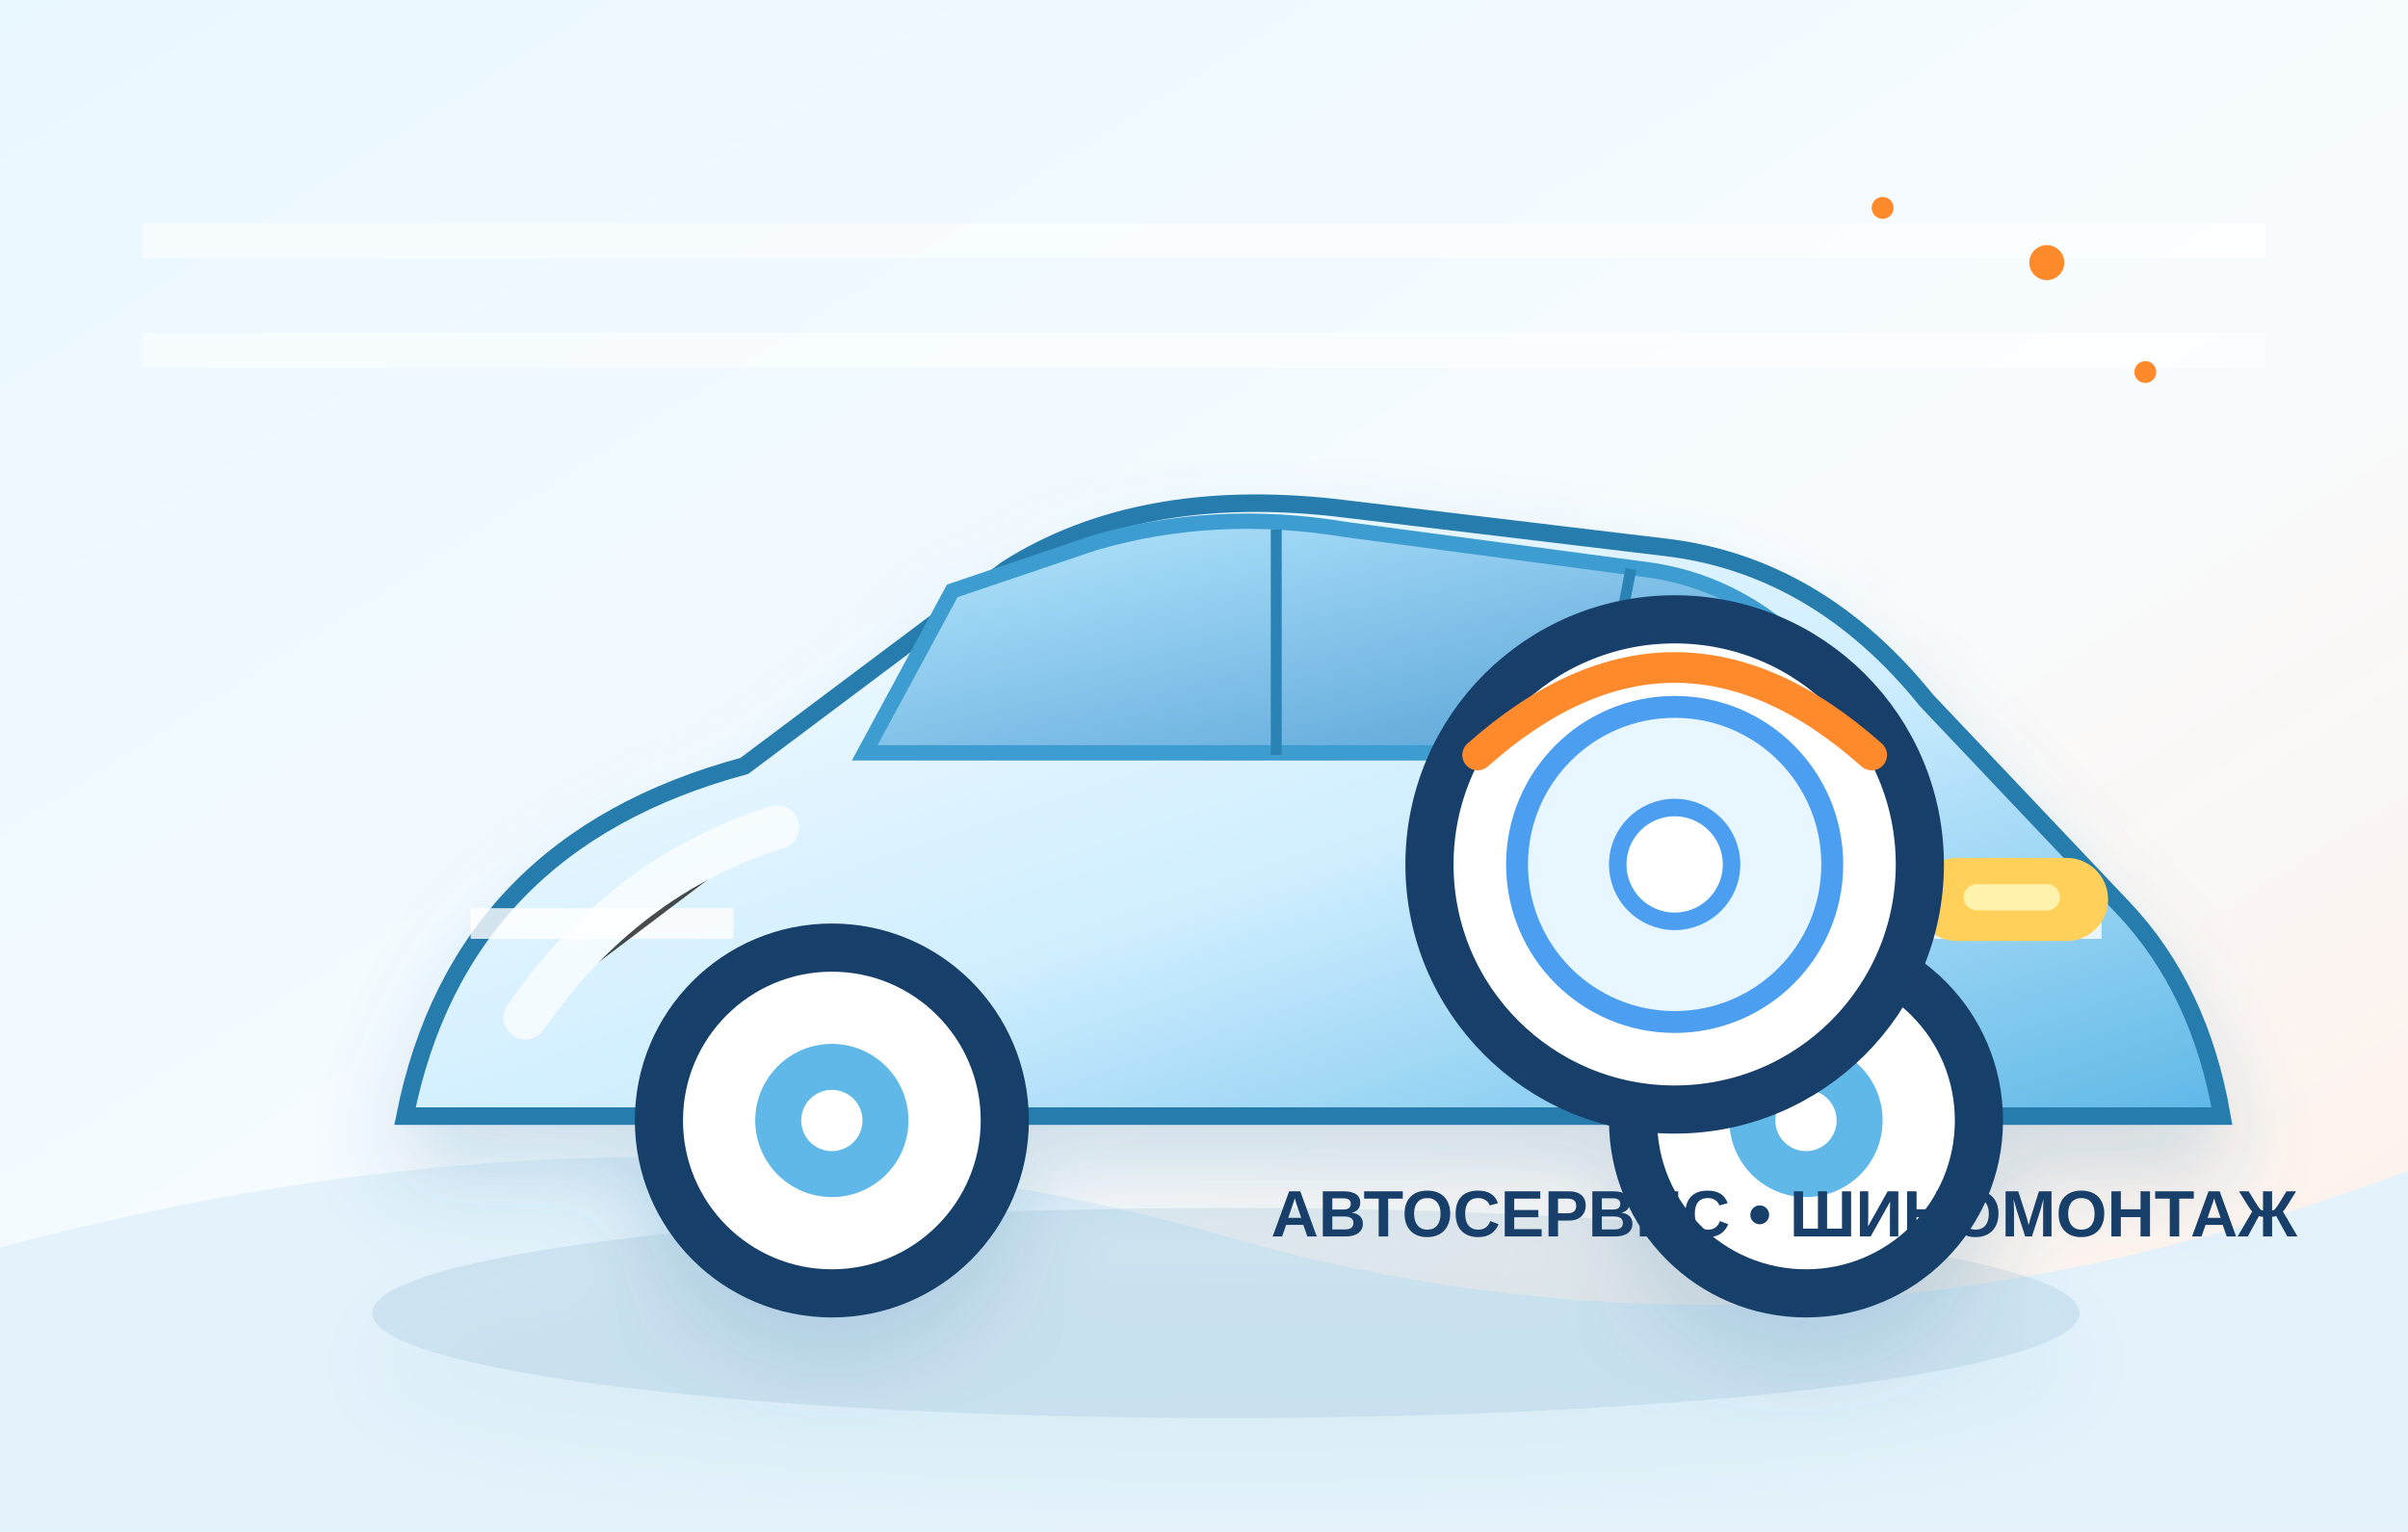
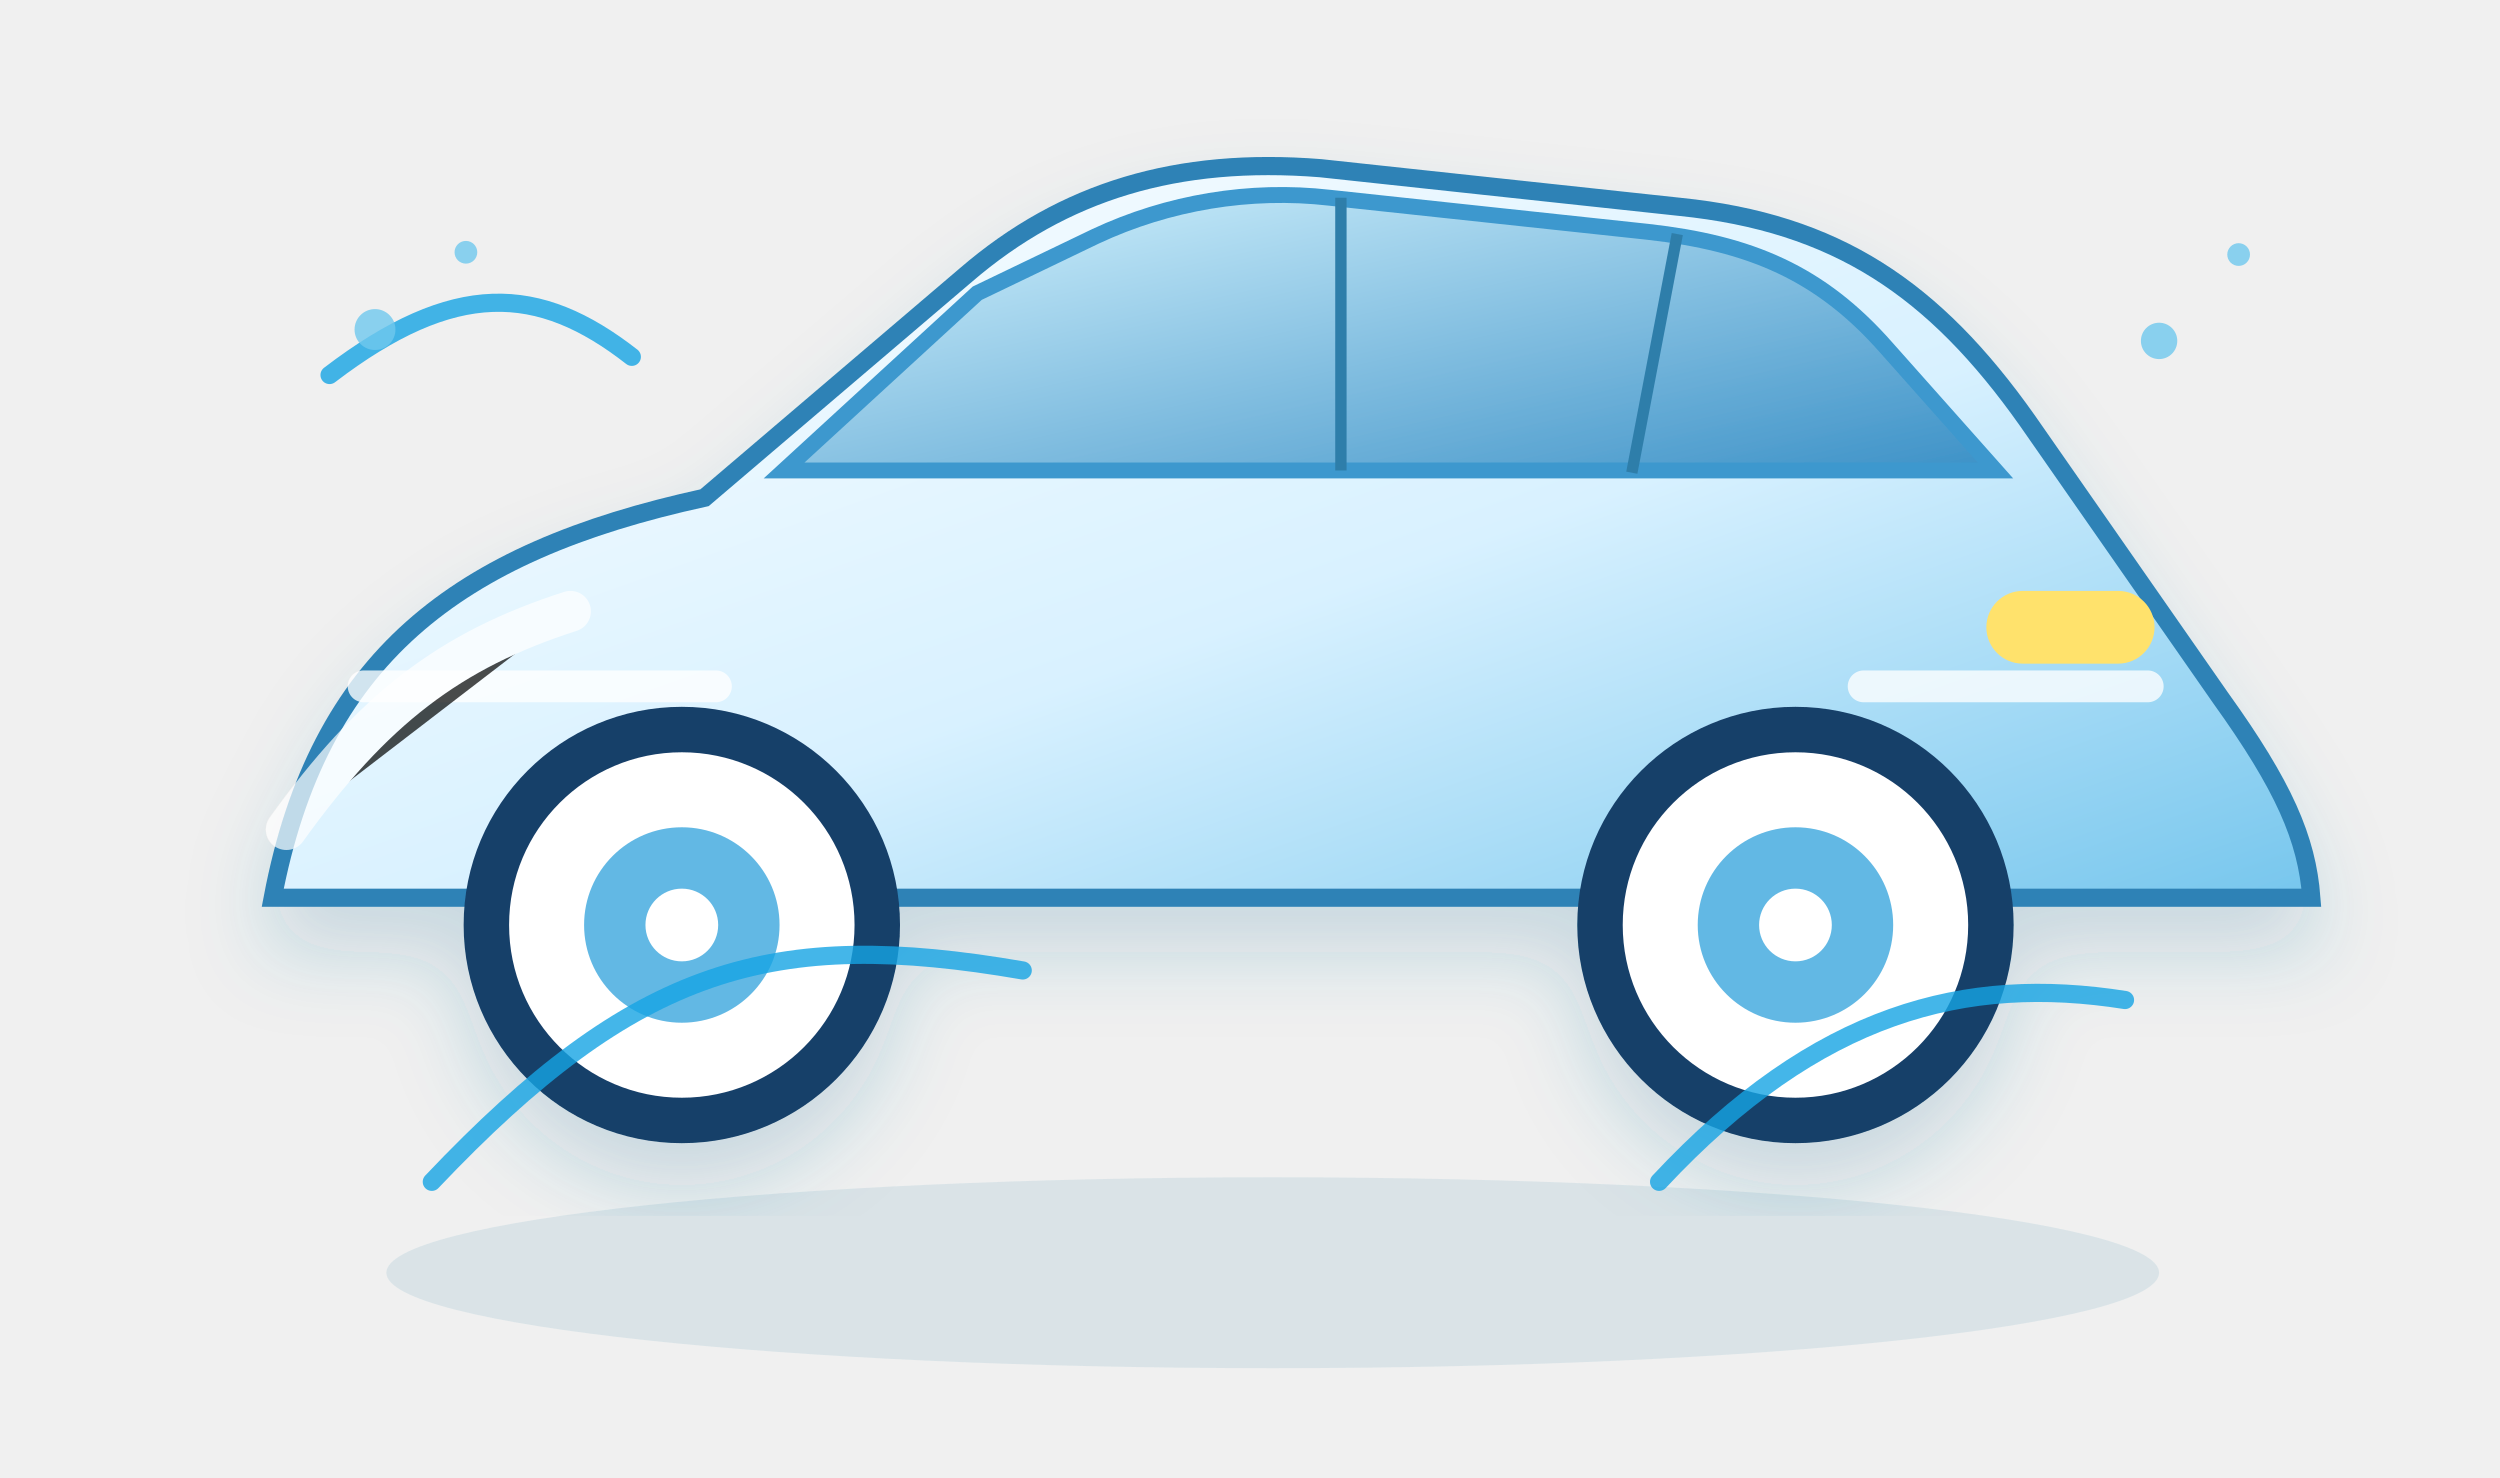
- <svg xmlns="http://www.w3.org/2000/svg" viewBox="0 0 1100 700">
+ <svg xmlns="http://www.w3.org/2000/svg" viewBox="0 0 1100 650">
  <defs>
-     <linearGradient id="bg" x1="0" y1="0" x2="1" y2="1">
-       <stop stop-color="#e9f7ff" />
-       <stop offset=".55" stop-color="#f8fcff" />
-       <stop offset="1" stop-color="#fff0e7" />
-     </linearGradient>
-     <linearGradient id="car" x1="0" y1="0" x2="1" y2="1">
-       <stop stop-color="#fff" />
-       <stop offset=".55" stop-color="#cfeeff" />
-       <stop offset="1" stop-color="#5eb8e7" />
+     <linearGradient id="body" x1="0" y1="0" x2="1" y2="1">
+       <stop stop-color="#ffffff" />
+       <stop offset=".55" stop-color="#d8f1ff" />
+       <stop offset="1" stop-color="#76c6ed" />
    </linearGradient>
    <linearGradient id="glass" x1="0" y1="0" x2="1" y2="1">
-       <stop stop-color="#b9e8ff" />
-       <stop offset="1" stop-color="#4b9bd2" />
+       <stop stop-color="#d7f5ff" />
+       <stop offset="1" stop-color="#3c91c7" />
    </linearGradient>
    <filter id="shadow">
-       <feDropShadow dx="0" dy="22" stdDeviation="20" flood-color="#327da8" flood-opacity=".22" />
+       <feDropShadow dx="0" dy="20" stdDeviation="18" flood-color="#2a79a0" flood-opacity=".20" />
    </filter>
  </defs>
-   <rect width="1100" height="700" fill="url(#bg)" />
-   <path d="M0 570 Q300 490 560 565 T1100 535 V700H0Z" fill="#e3f2fb" />
-   <g opacity=".5" stroke="#fff" stroke-width="16">
-     <path d="M65 110h970" />
-     <path d="M65 160h970" />
+   <ellipse cx="560" cy="560" rx="390" ry="42" fill="#5b9db8" opacity=".15" />
+   <g filter="url(#shadow)">
+     <path d="M120 395c20-105 80-152 190-176l115-98c43-37 93-52 156-47l158 17c69 7 112 36 153 94l85 122c28 39 38 62 40 88H120Z" fill="url(#body)" stroke="#2d82b6" stroke-width="8" />
+     <path d="M430 129l52-25c32-15 68-21 103-17l140 15c45 5 76 18 105 51l48 54H345Z" fill="url(#glass)" stroke="#3c98ce" stroke-width="7" />
+     <path d="M590 87v120M738 103l-20 105" stroke="#2f7eaa" stroke-width="5" />
+     <path d="M160 302h155M820 302h125" stroke="#fff" stroke-width="14" stroke-linecap="round" opacity=".78" />
+     <path d="M126 365c38-53 72-79 125-96" stroke="#fff" stroke-width="18" stroke-linecap="round" opacity=".7" />
+     <rect x="874" y="260" width="74" height="32" rx="16" fill="#ffe26c" />
+     <circle cx="300" cy="407" r="86" fill="#fff" stroke="#173f69" stroke-width="20" />
+     <circle cx="300" cy="407" r="43" fill="#62b8e4" />
+     <circle cx="300" cy="407" r="16" fill="#fff" />
+     <circle cx="790" cy="407" r="86" fill="#fff" stroke="#173f69" stroke-width="20" />
+     <circle cx="790" cy="407" r="43" fill="#62b8e4" />
+     <circle cx="790" cy="407" r="16" fill="#fff" />
  </g>
-   <g transform="translate(105 130)" filter="url(#shadow)">
-     <ellipse cx="455" cy="470" rx="390" ry="48" fill="#6da8c2" opacity=".18" />
-     <path d="M80 380 Q105 255 235 220 L355 130 Q415 92 505 102 L655 120 Q725 128 775 190 L865 285 Q900 322 910 380 Z" fill="url(#car)" stroke="#277cad" stroke-width="8" />
-     <path d="M330 140 L395 118 Q450 102 510 112 L645 130 Q688 135 721 168 L758 214 H290Z" fill="url(#glass)" stroke="#3e9cd0" stroke-width="7" />
-     <path d="M478 112v103M640 130l-16 84" stroke="#2c83b4" stroke-width="5" />
-     <path d="M110 292h120M755 292h100" stroke="#fff" stroke-width="14" opacity=".8" />
-     <rect x="770" y="262" width="88" height="38" rx="19" fill="#ffd15a" />
-     <rect x="792" y="274" width="44" height="12" rx="6" fill="#fff2ad" />
-     <circle cx="275" cy="382" r="79" fill="#fff" stroke="#173f69" stroke-width="22" />
-     <circle cx="275" cy="382" r="35" fill="#5eb8e7" />
-     <circle cx="275" cy="382" r="14" fill="#fff" />
-     <circle cx="720" cy="382" r="79" fill="#fff" stroke="#173f69" stroke-width="22" />
-     <circle cx="720" cy="382" r="35" fill="#5eb8e7" />
-     <circle cx="720" cy="382" r="14" fill="#fff" />
-     <path d="M135 335 Q180 270 250 248" stroke="#fff" stroke-width="20" stroke-linecap="round" opacity=".7" />
+   <g fill="none" stroke="#15a4e4" stroke-width="8" stroke-linecap="round" opacity=".8">
+     <path d="M190 520c90-95 150-112 260-93" />
+     <path d="M730 520c70-75 135-91 205-80" />
+     <path d="M145 165c55-42 92-40 133-8" />
  </g>
-   <g transform="translate(765 395)">
-     <circle cx="0" cy="0" r="112" fill="#fff" stroke="#173f69" stroke-width="22" />
-     <circle cx="0" cy="0" r="72" fill="#e8f6ff" stroke="#4b9ef0" stroke-width="10" />
-     <circle cx="0" cy="0" r="26" fill="#fff" stroke="#4b9ef0" stroke-width="8" />
-     <path d="M-90 -50 Q0 -130 90 -50" fill="none" stroke="#ff8a2b" stroke-width="14" stroke-linecap="round" />
+   <g fill="#6fc8ed" opacity=".8">
+     <circle cx="165" cy="145" r="9" />
+     <circle cx="205" cy="111" r="5" />
+     <circle cx="950" cy="150" r="8" />
+     <circle cx="985" cy="112" r="5" />
  </g>
-   <g fill="#ff8a2b">
-     <circle cx="935" cy="120" r="8" />
-     <circle cx="980" cy="170" r="5" />
-     <circle cx="860" cy="95" r="5" />
-   </g>
-   <text x="815" y="565" text-anchor="middle" font-family="Arial,sans-serif" font-size="30" font-weight="800" fill="#173f69">АВТОСЕРВИС • ШИНОМОНТАЖ</text>
</svg>
